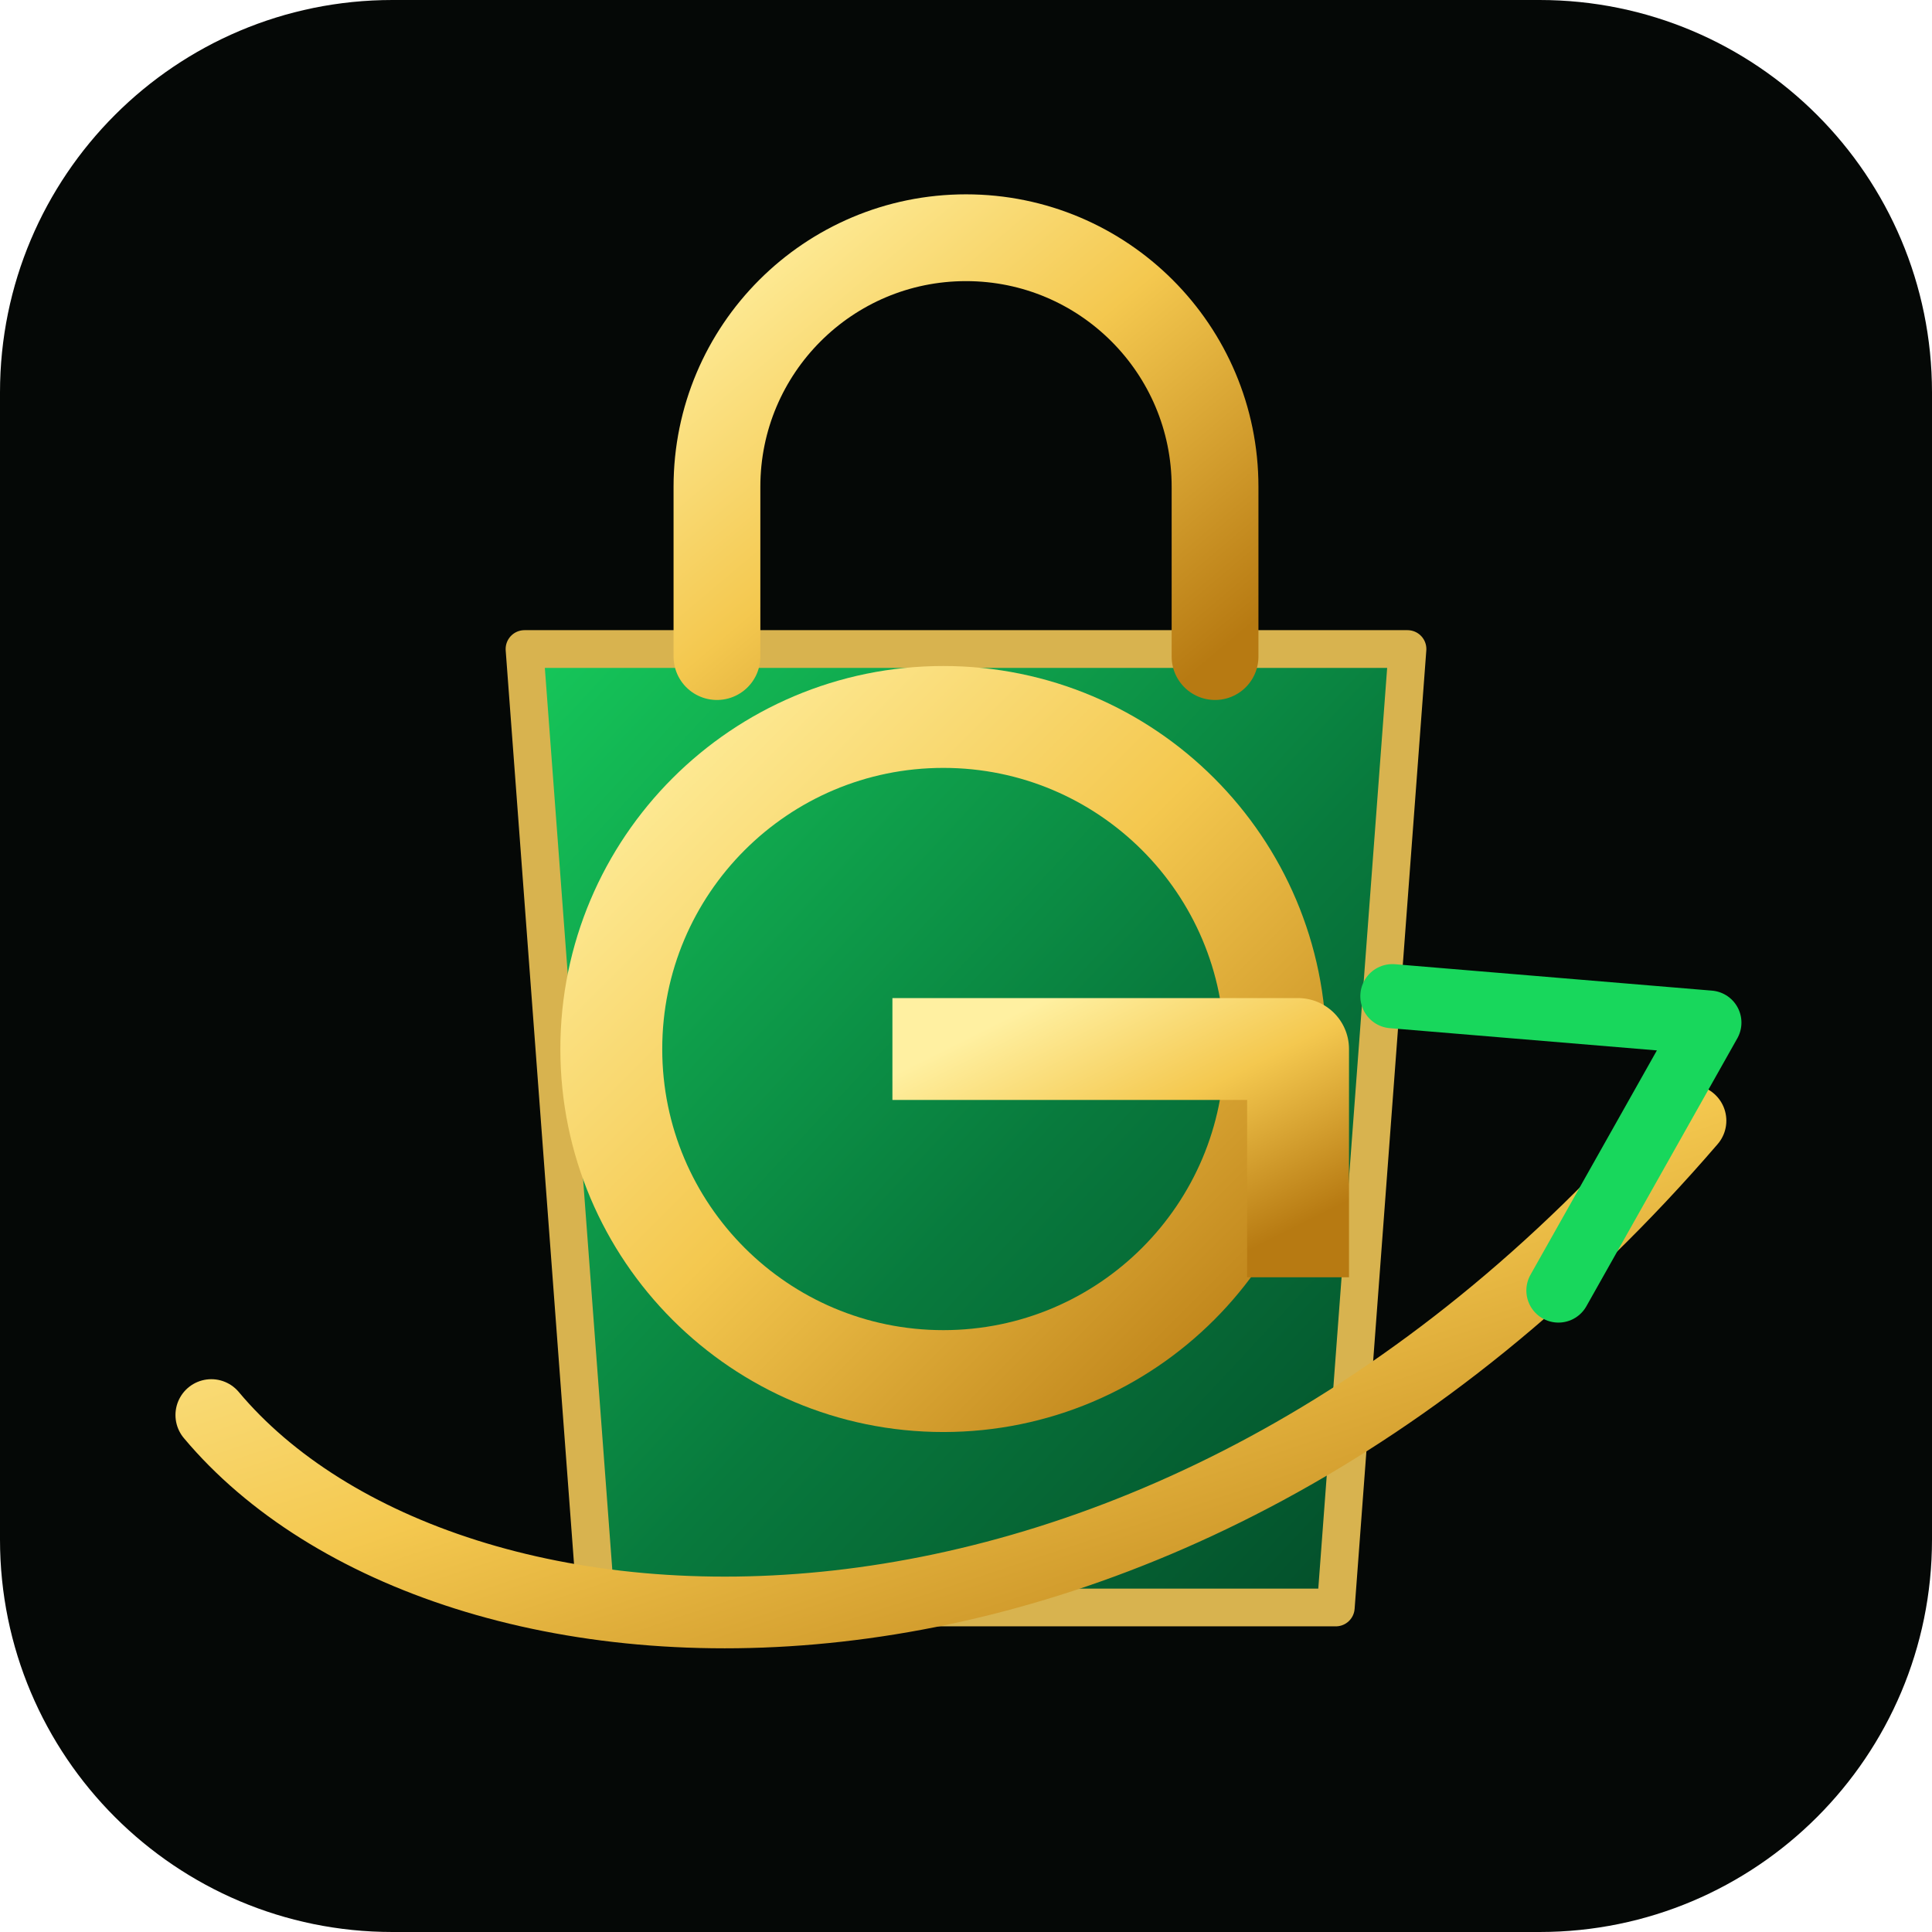
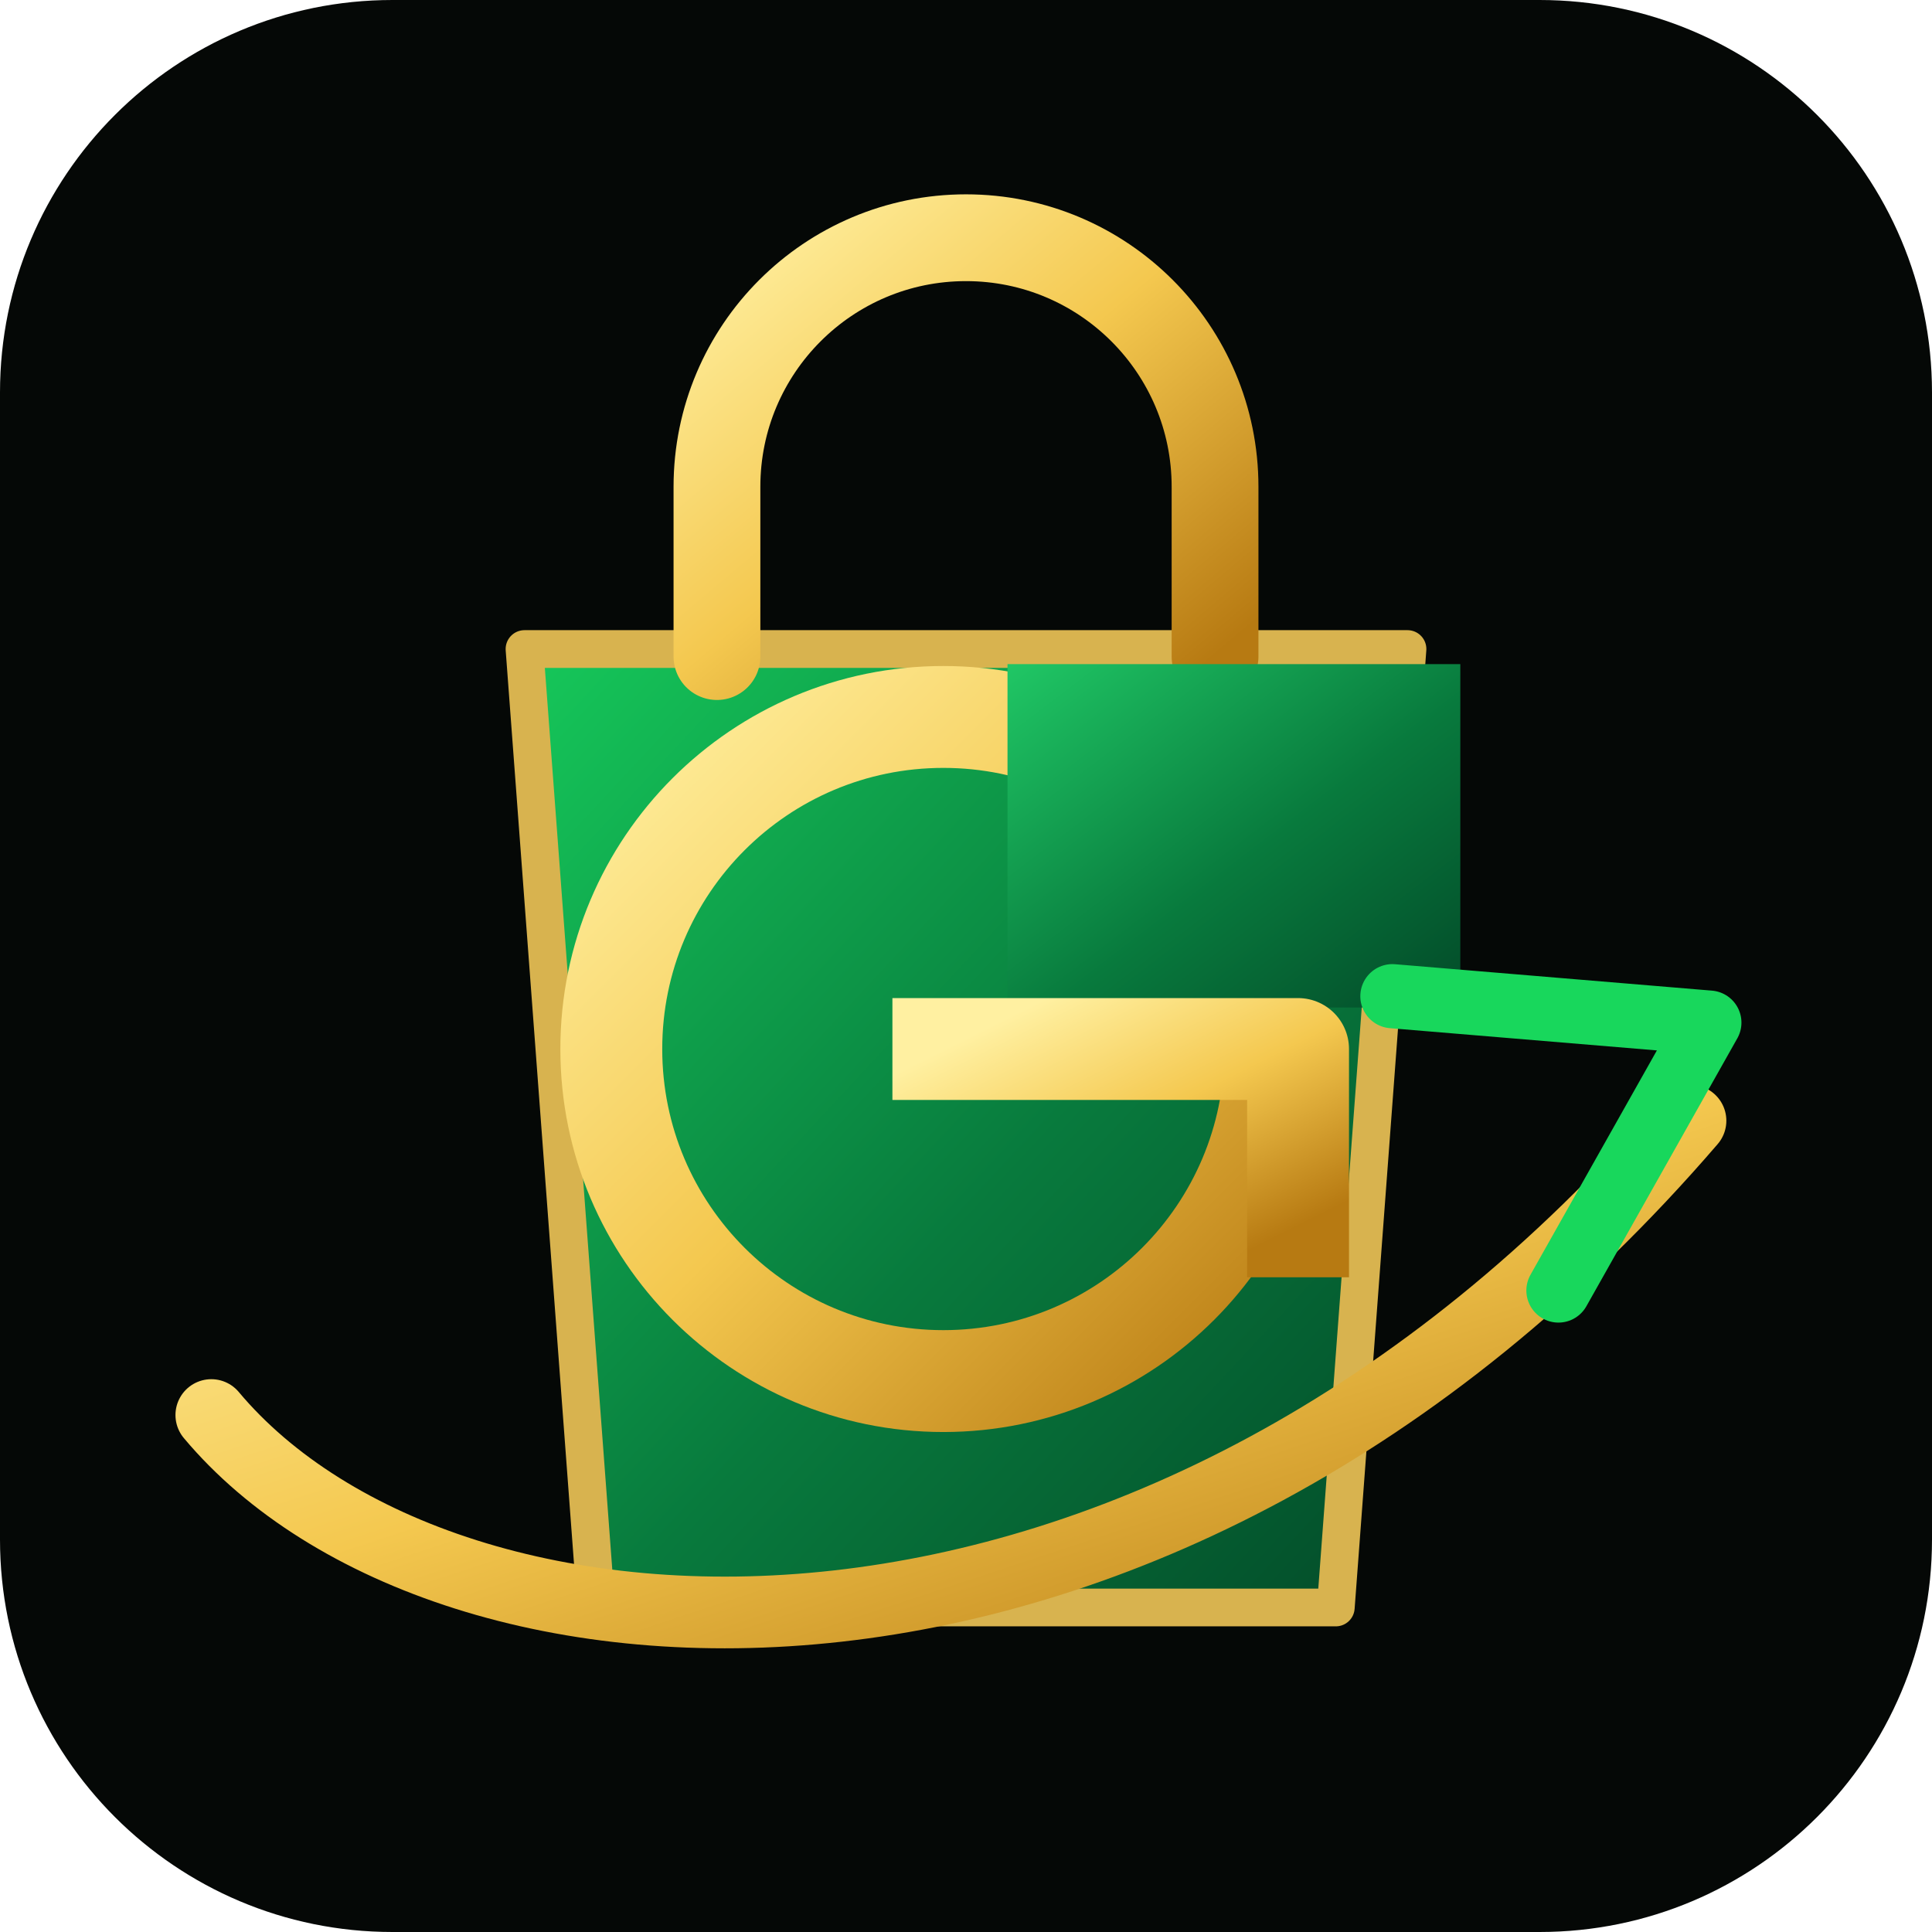
<svg xmlns="http://www.w3.org/2000/svg" viewBox="0 0 512 512">
  <defs>
    <linearGradient id="green" x1="0" y1="0" x2="1" y2="1">
      <stop offset="0" stop-color="#16c85a" />
+       <stop offset=".55" stop-color="#087a3d" />
+       <stop offset="1" stop-color="#034b29" />
+     </linearGradient>
+     <linearGradient id="bag" x1="0" y1="0" x2="1" y2="1">
+       <stop stop-color="#20c765" />
      <stop offset=".55" stop-color="#087a3d" />
      <stop offset="1" stop-color="#034b29" />
    </linearGradient>
    <linearGradient id="gold" x1="0" y1="0" x2="1" y2="1">
      <stop offset="0" stop-color="#fff0a1" />
      <stop offset=".48" stop-color="#f4c84f" />
      <stop offset="1" stop-color="#b77a12" />
    </linearGradient>
  </defs>
  <rect width="512" height="512" rx="104" fill="#050806" />
  <path d="M139 172h234l-19 254H158z" fill="url(#green)" stroke="#d8b34f" stroke-width="10" stroke-linejoin="round" />
  <path d="M190 174v-45a66 66 0 0 1 132 0v45" fill="none" stroke="url(#gold)" stroke-width="23" stroke-linecap="round" />
  <circle cx="250" cy="278" r="88" fill="none" stroke="url(#gold)" stroke-width="27" />
  <path d="M267 176h120v91H267z" fill="url(#bag)" />
  <path d="M250 278h94v47" fill="none" stroke="url(#gold)" stroke-width="27" stroke-linecap="square" stroke-linejoin="round" />
  <path d="M56 375c62 74 250 87 392-78" fill="none" stroke="url(#gold)" stroke-width="19" stroke-linecap="round" />
  <path d="M369 264l84 7-40 71" fill="none" stroke="#18d75c" stroke-width="17" stroke-linecap="round" stroke-linejoin="round" />
</svg>
